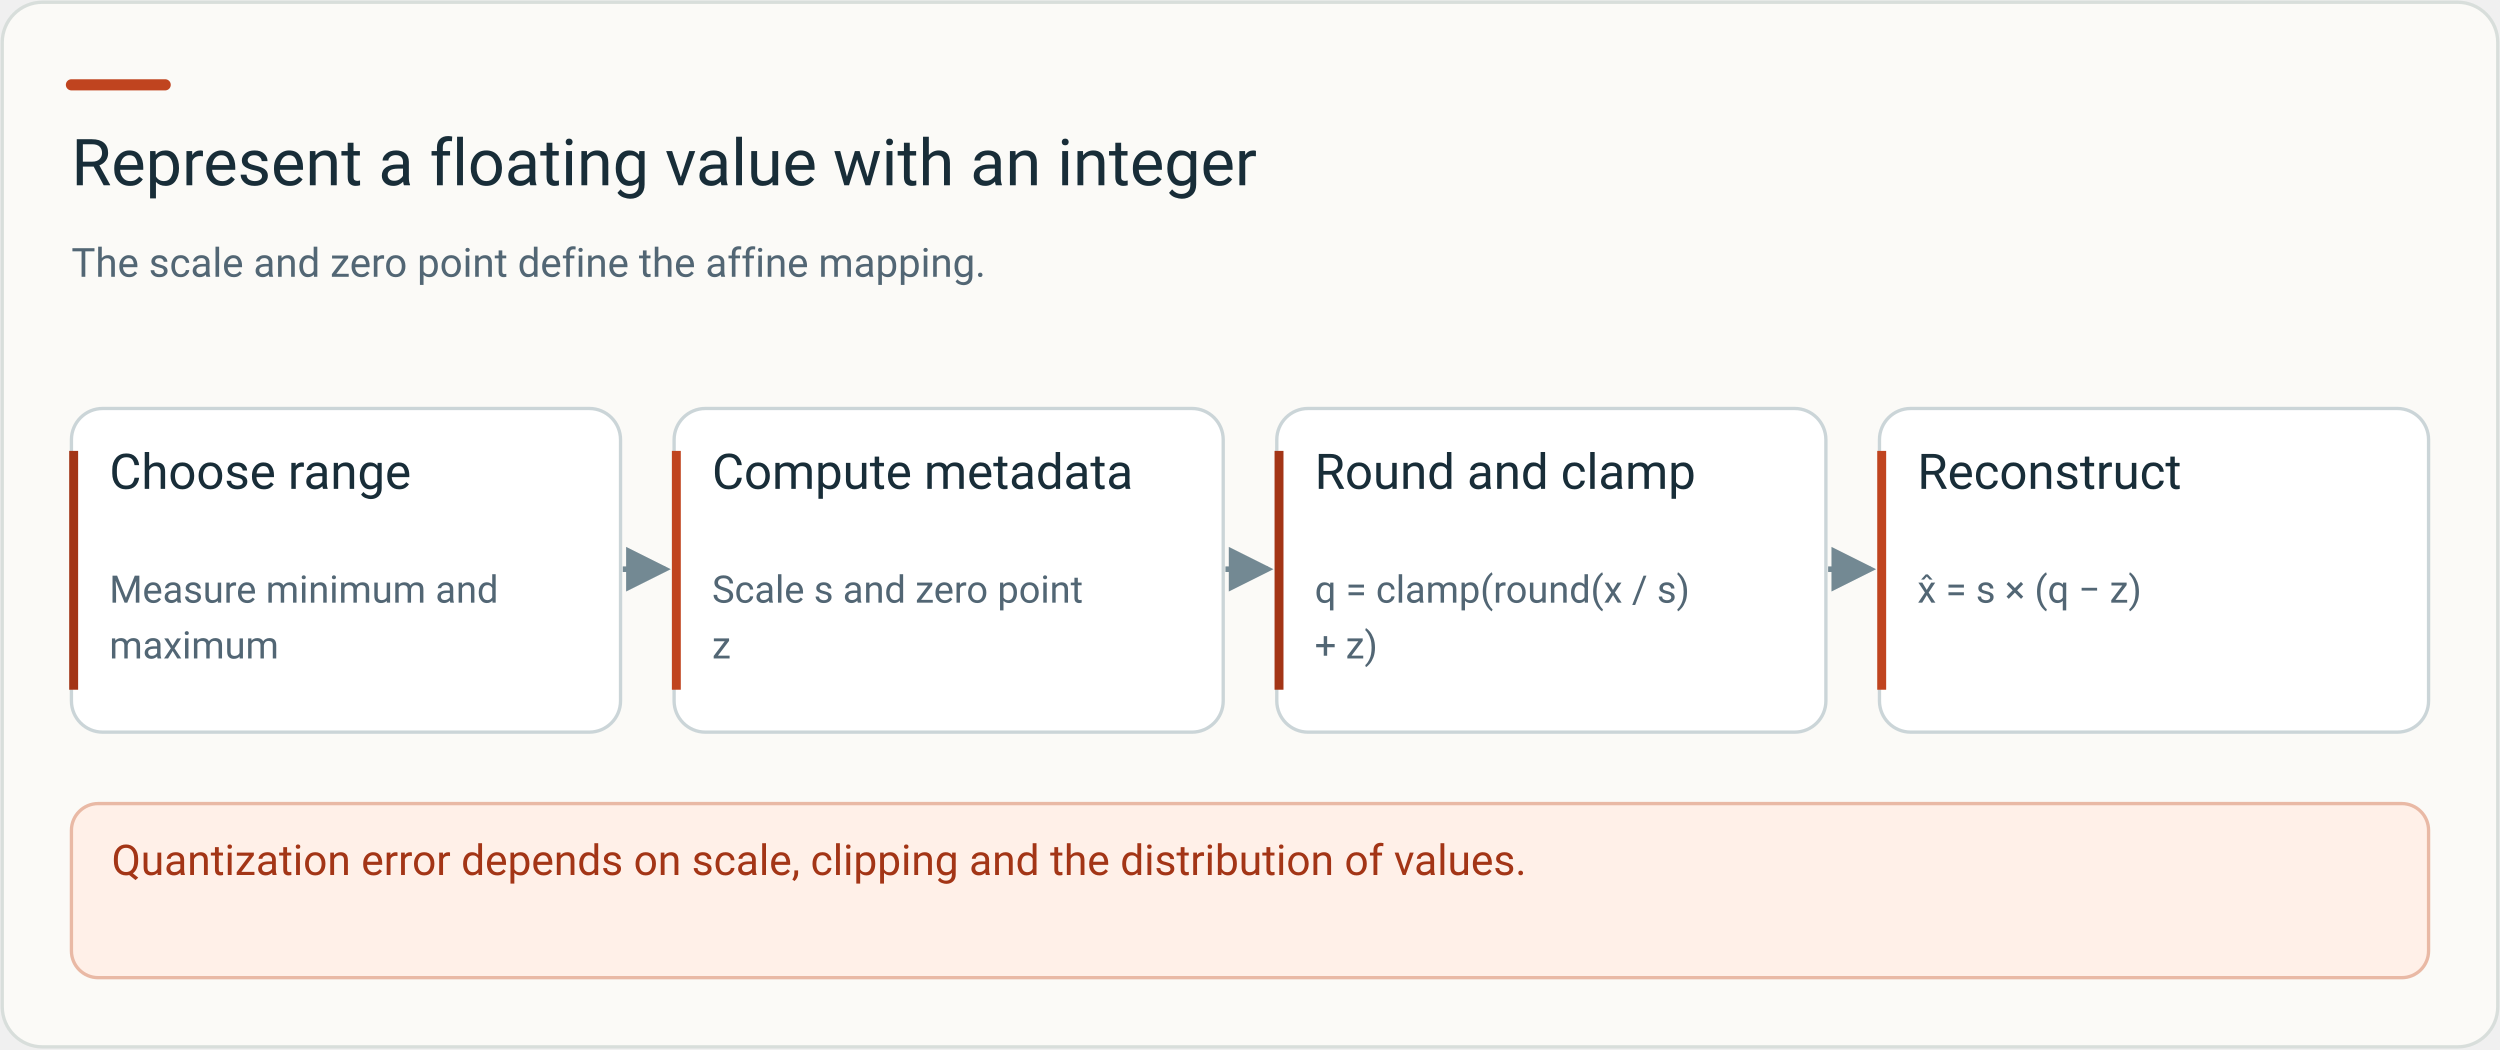
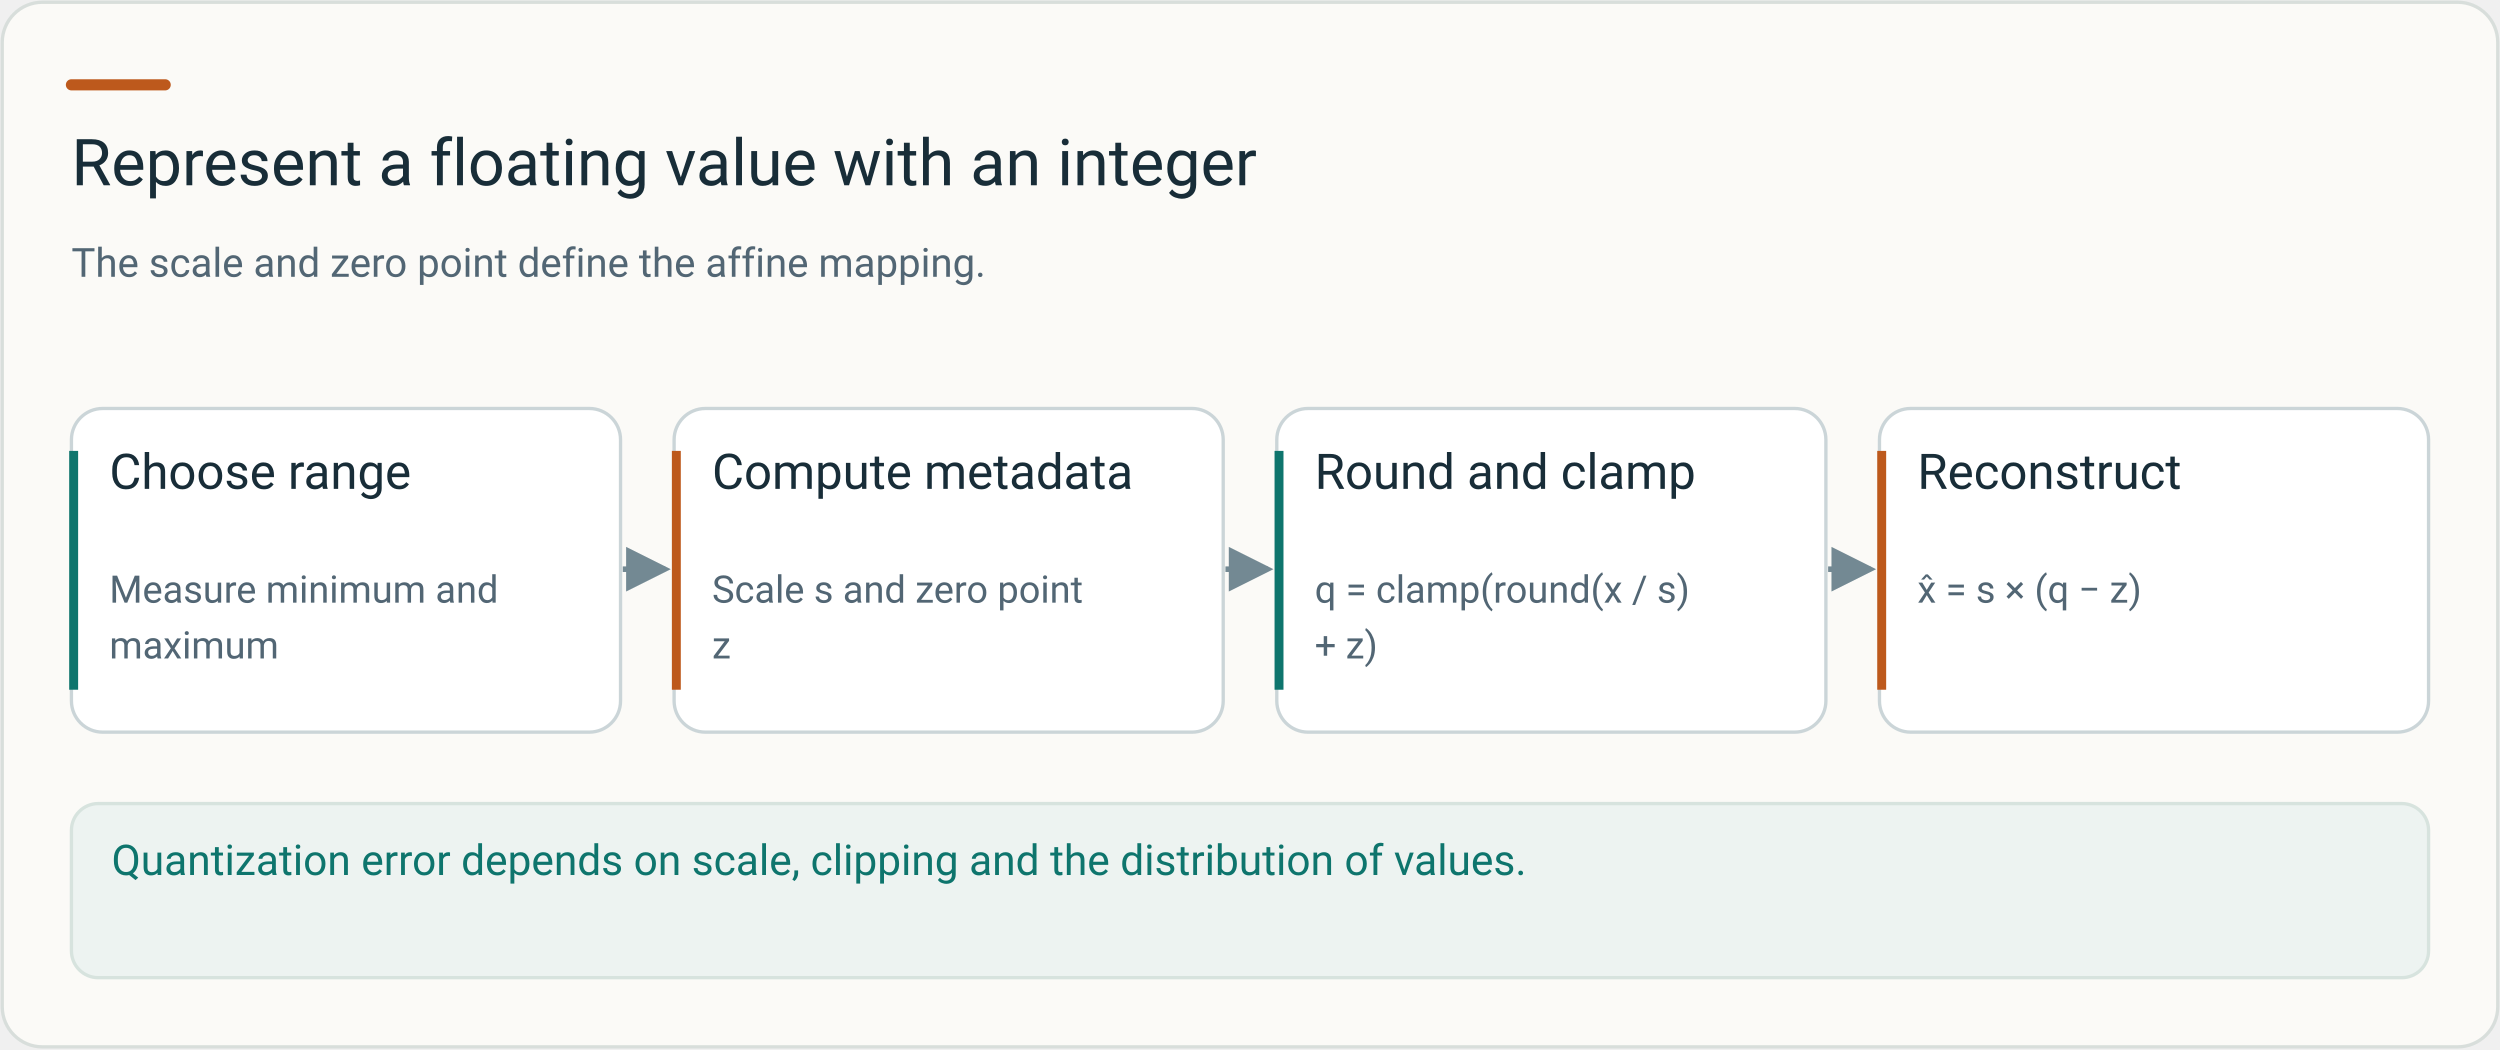
<svg xmlns="http://www.w3.org/2000/svg" viewBox="0 0 1120 470" role="img" aria-labelledby="title desc">
  <defs>
    <marker id="arrow" markerWidth="8" markerHeight="8" refX="7" refY="4" orient="auto">
      <path d="M0 0 L8 4 L0 8 Z" fill="#738993" />
    </marker>
  </defs>
  <g font-family="Roboto, Arial, sans-serif">
    <rect x="1" y="1" width="1118" height="468" rx="18" fill="#fbfaf7" stroke="#d8dedb" stroke-width="1.5" />
-     <path d="M32 38 H74" stroke="#c0441f" stroke-width="5" stroke-linecap="round" />
+     <path d="M32 38 H74" stroke="#bd591c" stroke-width="5" stroke-linecap="round" />
    <text x="32" y="83" font-size="29" fill="#182d38" font-weight="400">Represent a floating value with an integer</text>
    <text x="32" y="124" font-size="18" fill="#526674" font-weight="400">The scale and zero point define the affine mapping.</text>
    <rect x="32" y="183" width="246" height="145" rx="14" fill="#fff" stroke="#cbd5d8" stroke-width="1.5" />
-     <path d="M33 202 V309" stroke="#a33516" stroke-width="4" />
+     <path d="M33 202 V309" stroke="#0e756d" stroke-width="4" />
    <text x="49" y="219" font-size="22" fill="#182d38" font-weight="400">Choose range</text>
    <text x="49" y="270" font-size="17" fill="#526674" font-weight="400">Measure minimum and</text>
    <text x="49" y="295" font-size="17" fill="#526674" font-weight="400">maximum</text>
    <path d="M279 255 H298" stroke="#738993" stroke-width="2.5" marker-end="url(#arrow)" fill="none" />
    <rect x="302" y="183" width="246" height="145" rx="14" fill="#fff" stroke="#cbd5d8" stroke-width="1.5" />
-     <path d="M303 202 V309" stroke="#c0441f" stroke-width="4" />
+     <path d="M303 202 V309" stroke="#bd591c" stroke-width="4" />
    <text x="319" y="219" font-size="22" fill="#182d38" font-weight="400">Compute metadata</text>
    <text x="319" y="270" font-size="17" fill="#526674" font-weight="400">Scale s and zero point</text>
    <text x="319" y="295" font-size="17" fill="#526674" font-weight="400">z</text>
    <path d="M549 255 H568" stroke="#738993" stroke-width="2.5" marker-end="url(#arrow)" fill="none" />
    <rect x="572" y="183" width="246" height="145" rx="14" fill="#fff" stroke="#cbd5d8" stroke-width="1.5" />
-     <path d="M573 202 V309" stroke="#a33516" stroke-width="4" />
+     <path d="M573 202 V309" stroke="#0e756d" stroke-width="4" />
    <text x="589" y="219" font-size="22" fill="#182d38" font-weight="400">Round and clamp</text>
    <text x="589" y="270" font-size="17" fill="#526674" font-weight="400">q = clamp(round(x / s)</text>
    <text x="589" y="295" font-size="17" fill="#526674" font-weight="400">+ z)</text>
    <path d="M819 255 H838" stroke="#738993" stroke-width="2.5" marker-end="url(#arrow)" fill="none" />
    <rect x="842" y="183" width="246" height="145" rx="14" fill="#fff" stroke="#cbd5d8" stroke-width="1.5" />
-     <path d="M843 202 V309" stroke="#c0441f" stroke-width="4" />
+     <path d="M843 202 V309" stroke="#bd591c" stroke-width="4" />
    <text x="859" y="219" font-size="22" fill="#182d38" font-weight="400">Reconstruct</text>
    <text x="859" y="270" font-size="17" fill="#526674" font-weight="400">x̂ = s × (q − z)</text>
-     <rect x="32" y="360" width="1056" height="78" rx="12" fill="#fff0e8" stroke="#e9b9a5" stroke-width="1.5" />
-     <text x="50" y="392" font-size="19" fill="#a33516" font-weight="400">Quantization error depends on scale, clipping and the distribution of values.</text>
+     <rect x="32" y="360" width="1056" height="78" rx="12" fill="#edf3f1" stroke="#d7e3de" stroke-width="1.5" />
+     <text x="50" y="392" font-size="19" fill="#0e756d" font-weight="400">Quantization error depends on scale, clipping and the distribution of values.</text>
  </g>
</svg>
